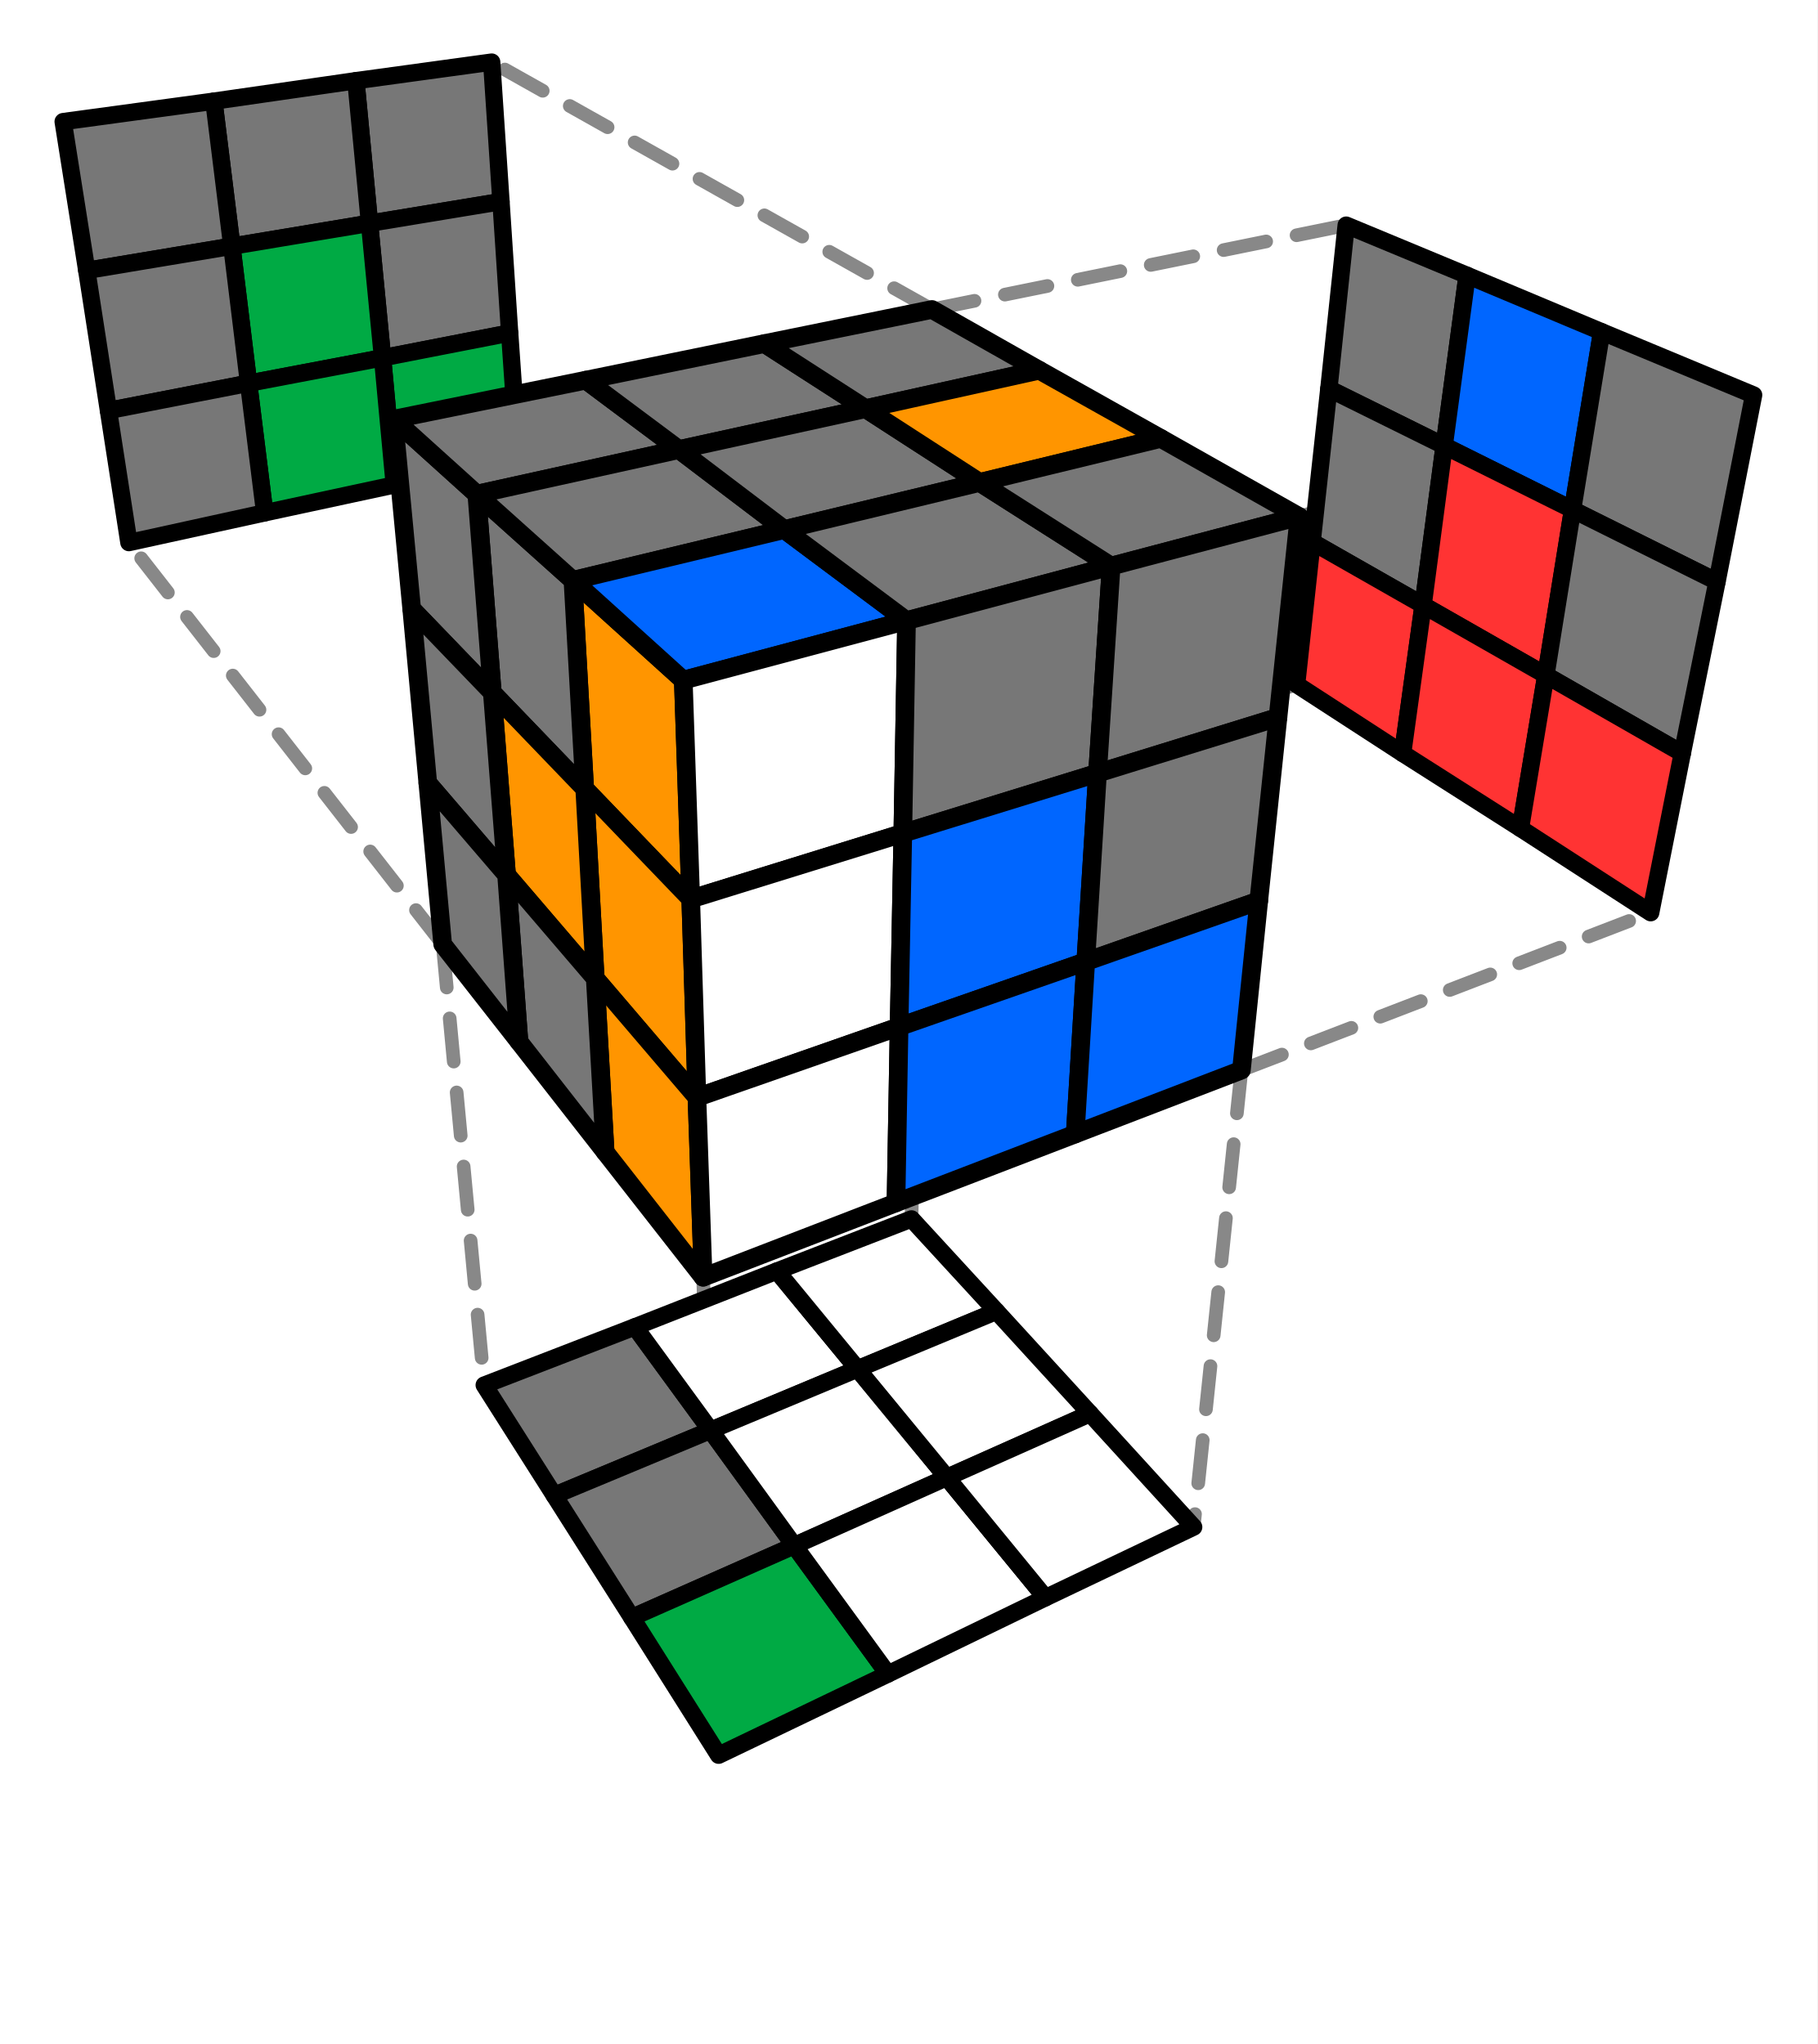
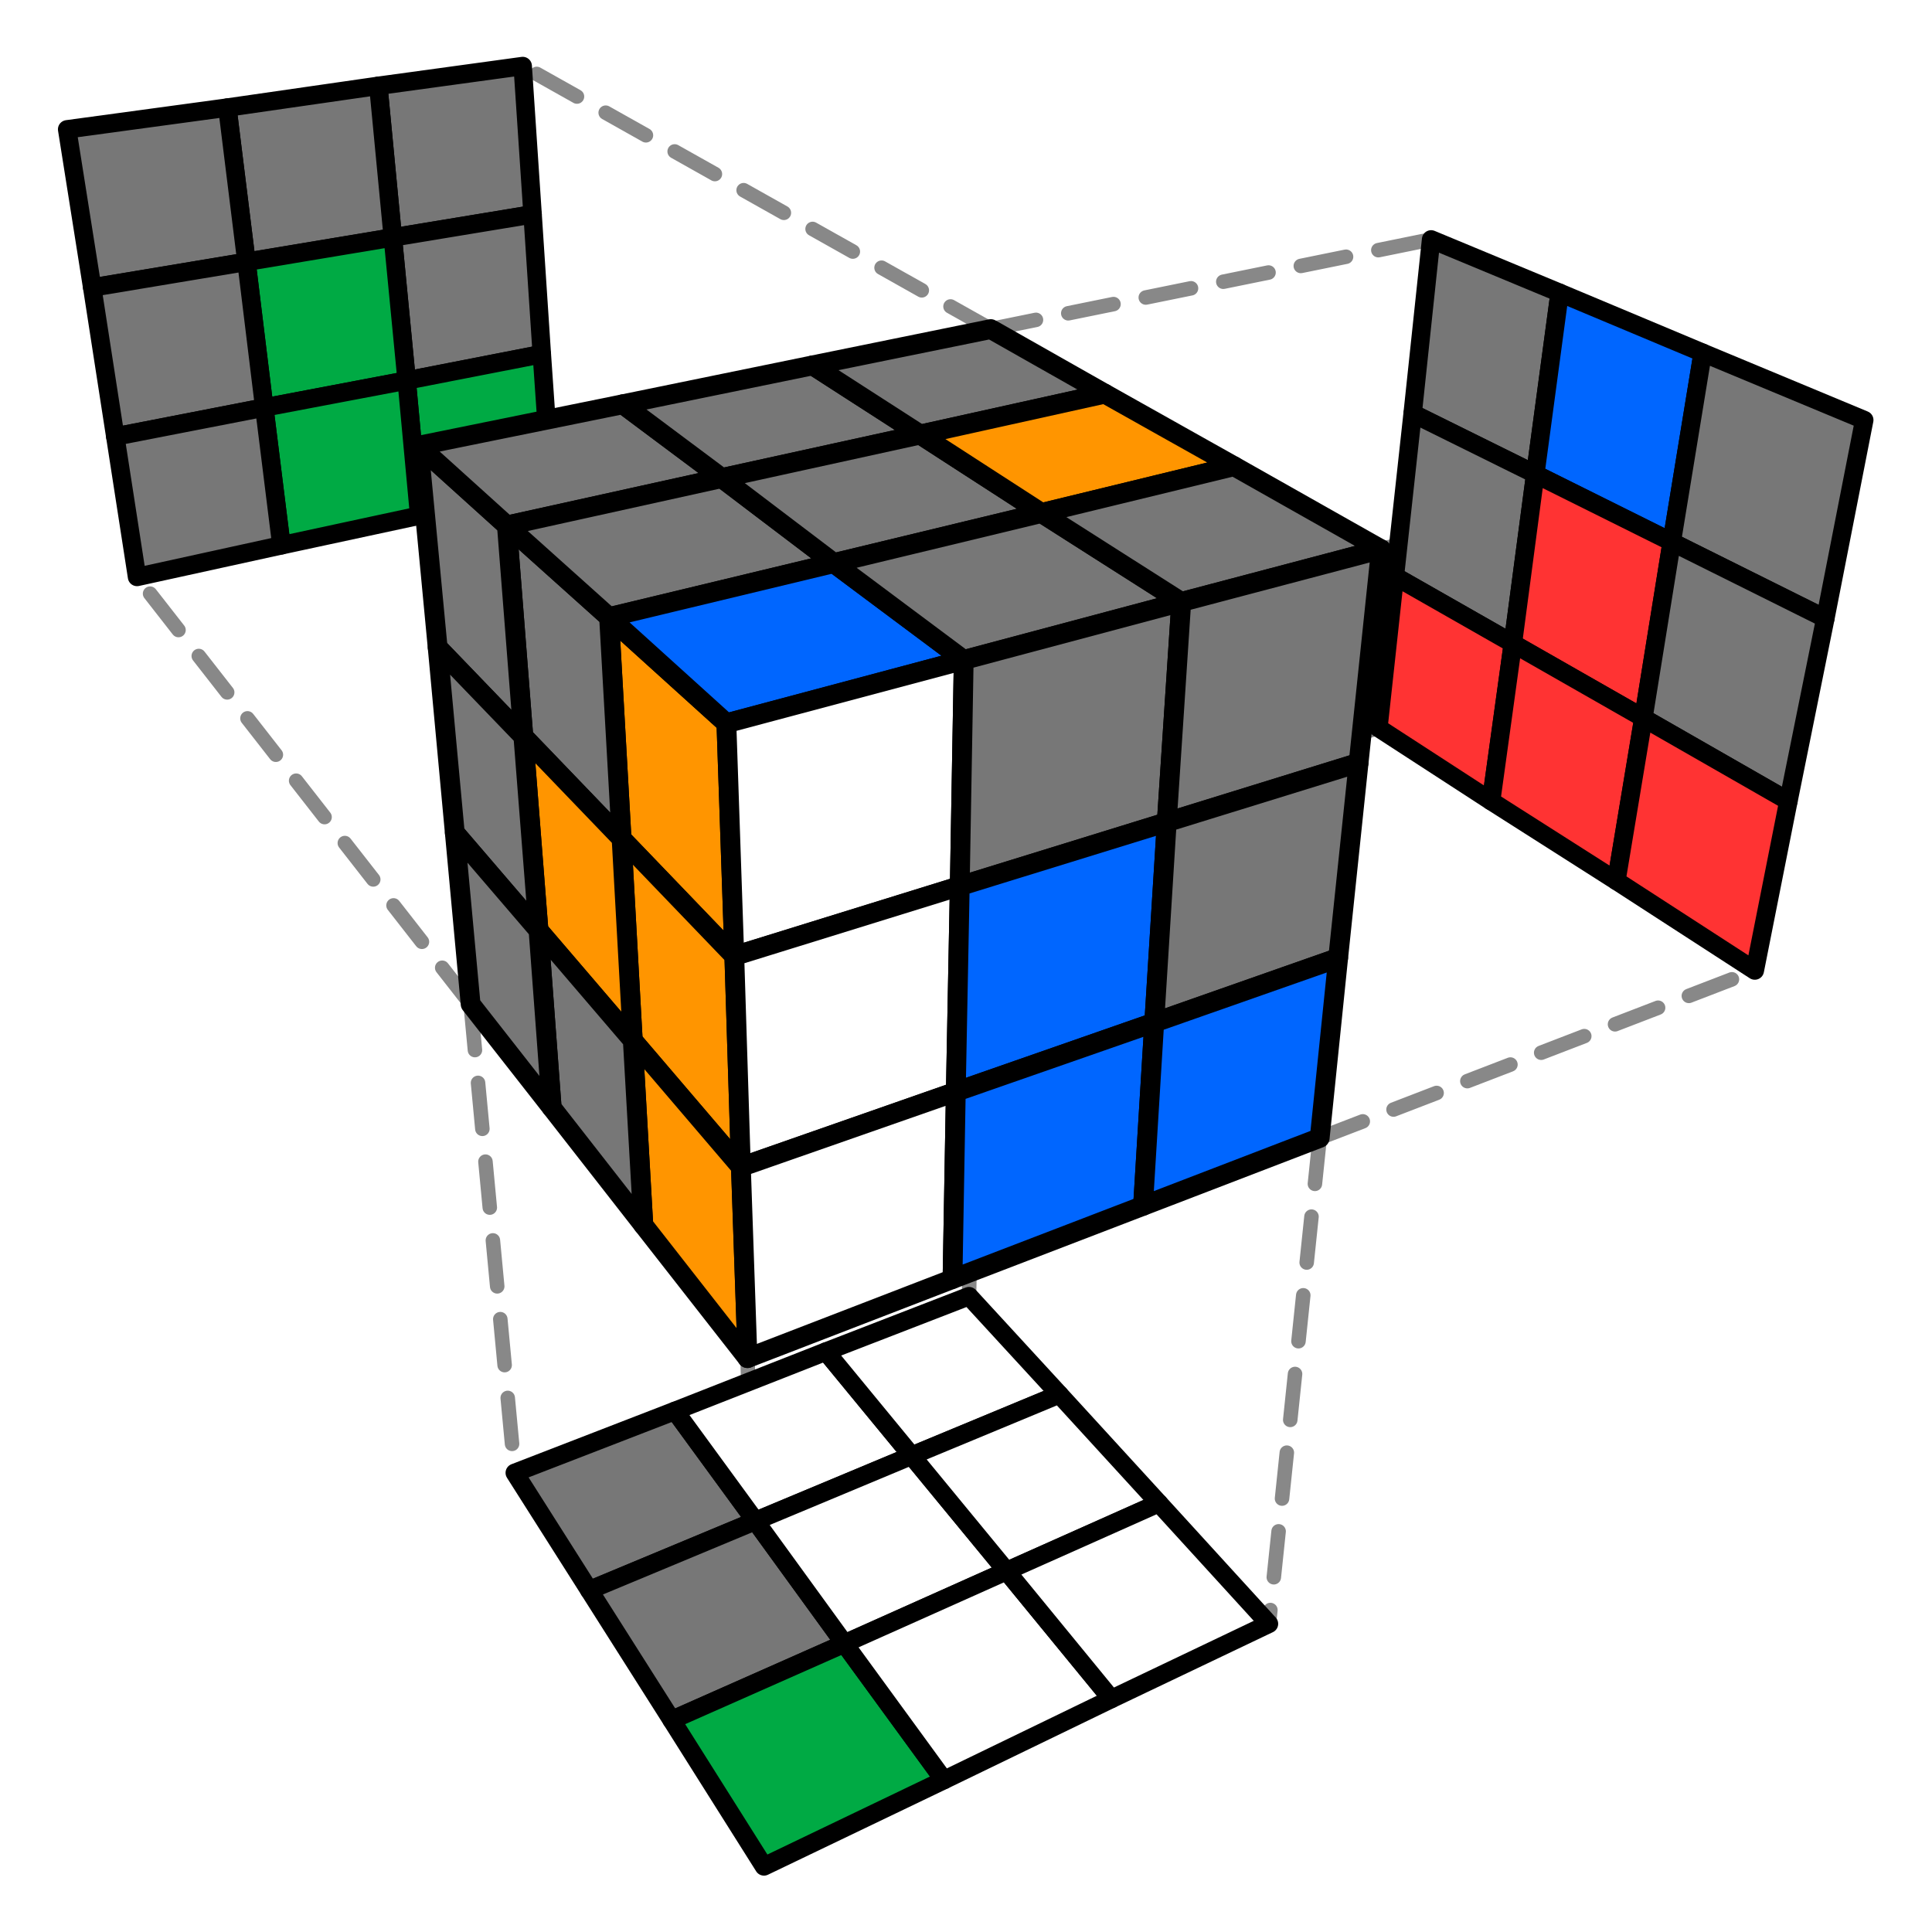
- <svg xmlns="http://www.w3.org/2000/svg" width="240" height="270" viewBox="0 0 240 270">
-   <rect fill="#FFFFFF" width="240" height="270" />
+ <svg xmlns="http://www.w3.org/2000/svg" width="240" height="240" viewBox="0 0 240 240">
+   <rect fill="#FFFFFF" width="240" height="240" />
  <g transform="translate(109.2347,99.34969) scale(81.89226)" style="stroke:#000000;stroke-width:0.028;stroke-linejoin:round;stroke-linecap:round">
    <line x1="0.761" y1="-0.38" x2="1.494" y2="-0.576" stroke="#888888" stroke-width="0.022" stroke-dasharray="0.07,0.05" stroke-linecap="round" />
    <line x1="0.169" y1="-0.714" x2="0.837" y2="-0.85" stroke="#888888" stroke-width="0.022" stroke-dasharray="0.07,0.05" stroke-linecap="round" />
    <line x1="0.668" y1="0.513" x2="1.328" y2="0.259" stroke="#888888" stroke-width="0.022" stroke-dasharray="0.07,0.05" stroke-linecap="round" />
    <line x1="0.151" y1="0.076" x2="0.757" y2="-0.109" stroke="#888888" stroke-width="0.022" stroke-dasharray="0.07,0.05" stroke-linecap="round" />
    <line x1="-0.2" y1="0.847" x2="-0.175" y2="1.618" stroke="#888888" stroke-width="0.022" stroke-dasharray="0.07,0.05" stroke-linecap="round" />
    <line x1="0.668" y1="0.513" x2="0.591" y2="1.25" stroke="#888888" stroke-width="0.022" stroke-dasharray="0.07,0.05" stroke-linecap="round" />
    <line x1="-0.62" y1="0.31" x2="-0.553" y2="1.021" stroke="#888888" stroke-width="0.022" stroke-dasharray="0.07,0.05" stroke-linecap="round" />
    <line x1="0.151" y1="0.076" x2="0.136" y2="0.753" stroke="#888888" stroke-width="0.022" stroke-dasharray="0.07,0.05" stroke-linecap="round" />
    <line x1="-0.62" y1="0.31" x2="-1.126" y2="-0.338" stroke="#888888" stroke-width="0.022" stroke-dasharray="0.07,0.05" stroke-linecap="round" />
    <line x1="0.151" y1="0.076" x2="-0.498" y2="-0.474" stroke="#888888" stroke-width="0.022" stroke-dasharray="0.07,0.05" stroke-linecap="round" />
    <line x1="-0.699" y1="-0.537" x2="-1.232" y2="-1.017" stroke="#888888" stroke-width="0.022" stroke-dasharray="0.07,0.05" stroke-linecap="round" />
    <line x1="0.169" y1="-0.714" x2="-0.541" y2="-1.113" stroke="#888888" stroke-width="0.022" stroke-dasharray="0.07,0.05" stroke-linecap="round" />
    <polygon fill="#777777" stroke="#000000" points="0.837,-0.85 1.032,-0.769 0.995,-0.494 0.809,-0.586" />
    <polygon fill="#0066FF" stroke="#000000" points="1.032,-0.769 1.249,-0.678 1.202,-0.391 0.995,-0.494" />
    <polygon fill="#777777" stroke="#000000" points="1.249,-0.678 1.494,-0.576 1.435,-0.275 1.202,-0.391" />
    <polygon fill="#777777" stroke="#000000" points="0.809,-0.586 0.995,-0.494 0.961,-0.237 0.782,-0.339" />
    <polygon fill="#FF3333" stroke="#000000" points="0.995,-0.494 1.202,-0.391 1.159,-0.124 0.961,-0.237" />
    <polygon fill="#777777" stroke="#000000" points="1.202,-0.391 1.435,-0.275 1.379,0.002 1.159,-0.124" />
    <polygon fill="#FF3333" stroke="#000000" points="0.782,-0.339 0.961,-0.237 0.928,0.002 0.757,-0.109" />
    <polygon fill="#FF3333" stroke="#000000" points="0.961,-0.237 1.159,-0.124 1.118,0.123 0.928,0.002" />
    <polygon fill="#FF3333" stroke="#000000" points="1.159,-0.124 1.379,0.002 1.328,0.259 1.118,0.123" />
    <polygon fill="#777777" stroke="#000000" points="-0.553,1.021 -0.31,0.927 -0.188,1.094 -0.44,1.199" />
    <polygon fill="#FFFFFF" stroke="#000000" points="-0.31,0.927 -0.081,0.837 0.049,0.995 -0.188,1.094" />
    <polygon fill="#FFFFFF" stroke="#000000" points="-0.081,0.837 0.136,0.753 0.273,0.902 0.049,0.995" />
    <polygon fill="#777777" stroke="#000000" points="-0.44,1.199 -0.188,1.094 -0.053,1.28 -0.315,1.396" />
    <polygon fill="#FFFFFF" stroke="#000000" points="-0.188,1.094 0.049,0.995 0.193,1.17 -0.053,1.28" />
    <polygon fill="#FFFFFF" stroke="#000000" points="0.049,0.995 0.273,0.902 0.424,1.067 0.193,1.17" />
    <polygon fill="#00AA44" stroke="#000000" points="-0.315,1.396 -0.053,1.28 0.098,1.487 -0.175,1.618" />
    <polygon fill="#FFFFFF" stroke="#000000" points="-0.053,1.28 0.193,1.17 0.352,1.364 0.098,1.487" />
    <polygon fill="#FFFFFF" stroke="#000000" points="0.193,1.17 0.424,1.067 0.591,1.25 0.352,1.364" />
    <polygon fill="#777777" stroke="#000000" points="-0.541,-1.113 -0.76,-1.083 -0.738,-0.853 -0.526,-0.888" />
    <polygon fill="#777777" stroke="#000000" points="-0.76,-1.083 -0.989,-1.05 -0.96,-0.816 -0.738,-0.853" />
    <polygon fill="#777777" stroke="#000000" points="-0.989,-1.05 -1.232,-1.017 -1.194,-0.777 -0.96,-0.816" />
    <polygon fill="#777777" stroke="#000000" points="-0.526,-0.888 -0.738,-0.853 -0.717,-0.636 -0.512,-0.676" />
    <polygon fill="#00AA44" stroke="#000000" points="-0.738,-0.853 -0.96,-0.816 -0.933,-0.595 -0.717,-0.636" />
    <polygon fill="#777777" stroke="#000000" points="-0.96,-0.816 -1.194,-0.777 -1.159,-0.551 -0.933,-0.595" />
    <polygon fill="#00AA44" stroke="#000000" points="-0.512,-0.676 -0.717,-0.636 -0.698,-0.431 -0.498,-0.474" />
    <polygon fill="#00AA44" stroke="#000000" points="-0.717,-0.636 -0.933,-0.595 -0.907,-0.386 -0.698,-0.431" />
    <polygon fill="#777777" stroke="#000000" points="-0.933,-0.595 -1.159,-0.551 -1.126,-0.338 -0.907,-0.386" />
    <polygon fill="#FF9500" stroke="#000000" stroke-width="0.03" points="-0.232,-0.116 -0.41,-0.277 -0.391,0.059 -0.22,0.237" />
    <polygon fill="#777777" stroke="#000000" stroke-width="0.03" points="-0.41,-0.277 -0.565,-0.416 -0.54,-0.096 -0.391,0.059" />
    <polygon fill="#777777" stroke="#000000" stroke-width="0.03" points="-0.565,-0.416 -0.699,-0.537 -0.67,-0.231 -0.54,-0.096" />
    <polygon fill="#FF9500" stroke="#000000" stroke-width="0.03" points="-0.22,0.237 -0.391,0.059 -0.374,0.365 -0.21,0.557" />
    <polygon fill="#FF9500" stroke="#000000" stroke-width="0.03" points="-0.391,0.059 -0.54,-0.096 -0.517,0.198 -0.374,0.365" />
    <polygon fill="#777777" stroke="#000000" stroke-width="0.03" points="-0.54,-0.096 -0.67,-0.231 -0.644,0.05 -0.517,0.198" />
    <polygon fill="#FF9500" stroke="#000000" stroke-width="0.03" points="-0.21,0.557 -0.374,0.365 -0.358,0.645 -0.2,0.847" />
    <polygon fill="#777777" stroke="#000000" stroke-width="0.03" points="-0.374,0.365 -0.517,0.198 -0.497,0.467 -0.358,0.645" />
    <polygon fill="#777777" stroke="#000000" stroke-width="0.03" points="-0.517,0.198 -0.644,0.05 -0.62,0.31 -0.497,0.467" />
    <polygon fill="#777777" stroke="#000000" stroke-width="0.03" points="-0.699,-0.537 -0.389,-0.6 -0.239,-0.488 -0.565,-0.416" />
    <polygon fill="#777777" stroke="#000000" stroke-width="0.03" points="-0.389,-0.6 -0.101,-0.659 0.062,-0.554 -0.239,-0.488" />
    <polygon fill="#777777" stroke="#000000" stroke-width="0.03" points="-0.101,-0.659 0.169,-0.714 0.342,-0.616 0.062,-0.554" />
    <polygon fill="#777777" stroke="#000000" stroke-width="0.03" points="-0.565,-0.416 -0.239,-0.488 -0.069,-0.359 -0.41,-0.277" />
    <polygon fill="#777777" stroke="#000000" stroke-width="0.03" points="-0.239,-0.488 0.062,-0.554 0.246,-0.435 -0.069,-0.359" />
    <polygon fill="#FF9500" stroke="#000000" stroke-width="0.03" points="0.062,-0.554 0.342,-0.616 0.538,-0.506 0.246,-0.435" />
    <polygon fill="#0066FF" stroke="#000000" stroke-width="0.03" points="-0.41,-0.277 -0.069,-0.359 0.128,-0.212 -0.232,-0.116" />
    <polygon fill="#777777" stroke="#000000" stroke-width="0.03" points="-0.069,-0.359 0.246,-0.435 0.458,-0.3 0.128,-0.212" />
    <polygon fill="#777777" stroke="#000000" stroke-width="0.03" points="0.246,-0.435 0.538,-0.506 0.761,-0.38 0.458,-0.3" />
    <polygon fill="#FFFFFF" stroke="#000000" stroke-width="0.03" points="-0.232,-0.116 0.128,-0.212 0.122,0.131 -0.22,0.237" />
    <polygon fill="#777777" stroke="#000000" stroke-width="0.03" points="0.128,-0.212 0.458,-0.3 0.436,0.034 0.122,0.131" />
    <polygon fill="#777777" stroke="#000000" stroke-width="0.03" points="0.458,-0.3 0.761,-0.38 0.727,-0.056 0.436,0.034" />
    <polygon fill="#FFFFFF" stroke="#000000" stroke-width="0.03" points="-0.22,0.237 0.122,0.131 0.116,0.443 -0.21,0.557" />
    <polygon fill="#0066FF" stroke="#000000" stroke-width="0.03" points="0.122,0.131 0.436,0.034 0.417,0.338 0.116,0.443" />
    <polygon fill="#777777" stroke="#000000" stroke-width="0.03" points="0.436,0.034 0.727,-0.056 0.696,0.24 0.417,0.338" />
    <polygon fill="#FFFFFF" stroke="#000000" stroke-width="0.03" points="-0.21,0.557 0.116,0.443 0.111,0.727 -0.2,0.847" />
    <polygon fill="#0066FF" stroke="#000000" stroke-width="0.03" points="0.116,0.443 0.417,0.338 0.4,0.616 0.111,0.727" />
    <polygon fill="#0066FF" stroke="#000000" stroke-width="0.03" points="0.417,0.338 0.696,0.24 0.668,0.513 0.4,0.616" />
  </g>
</svg>
